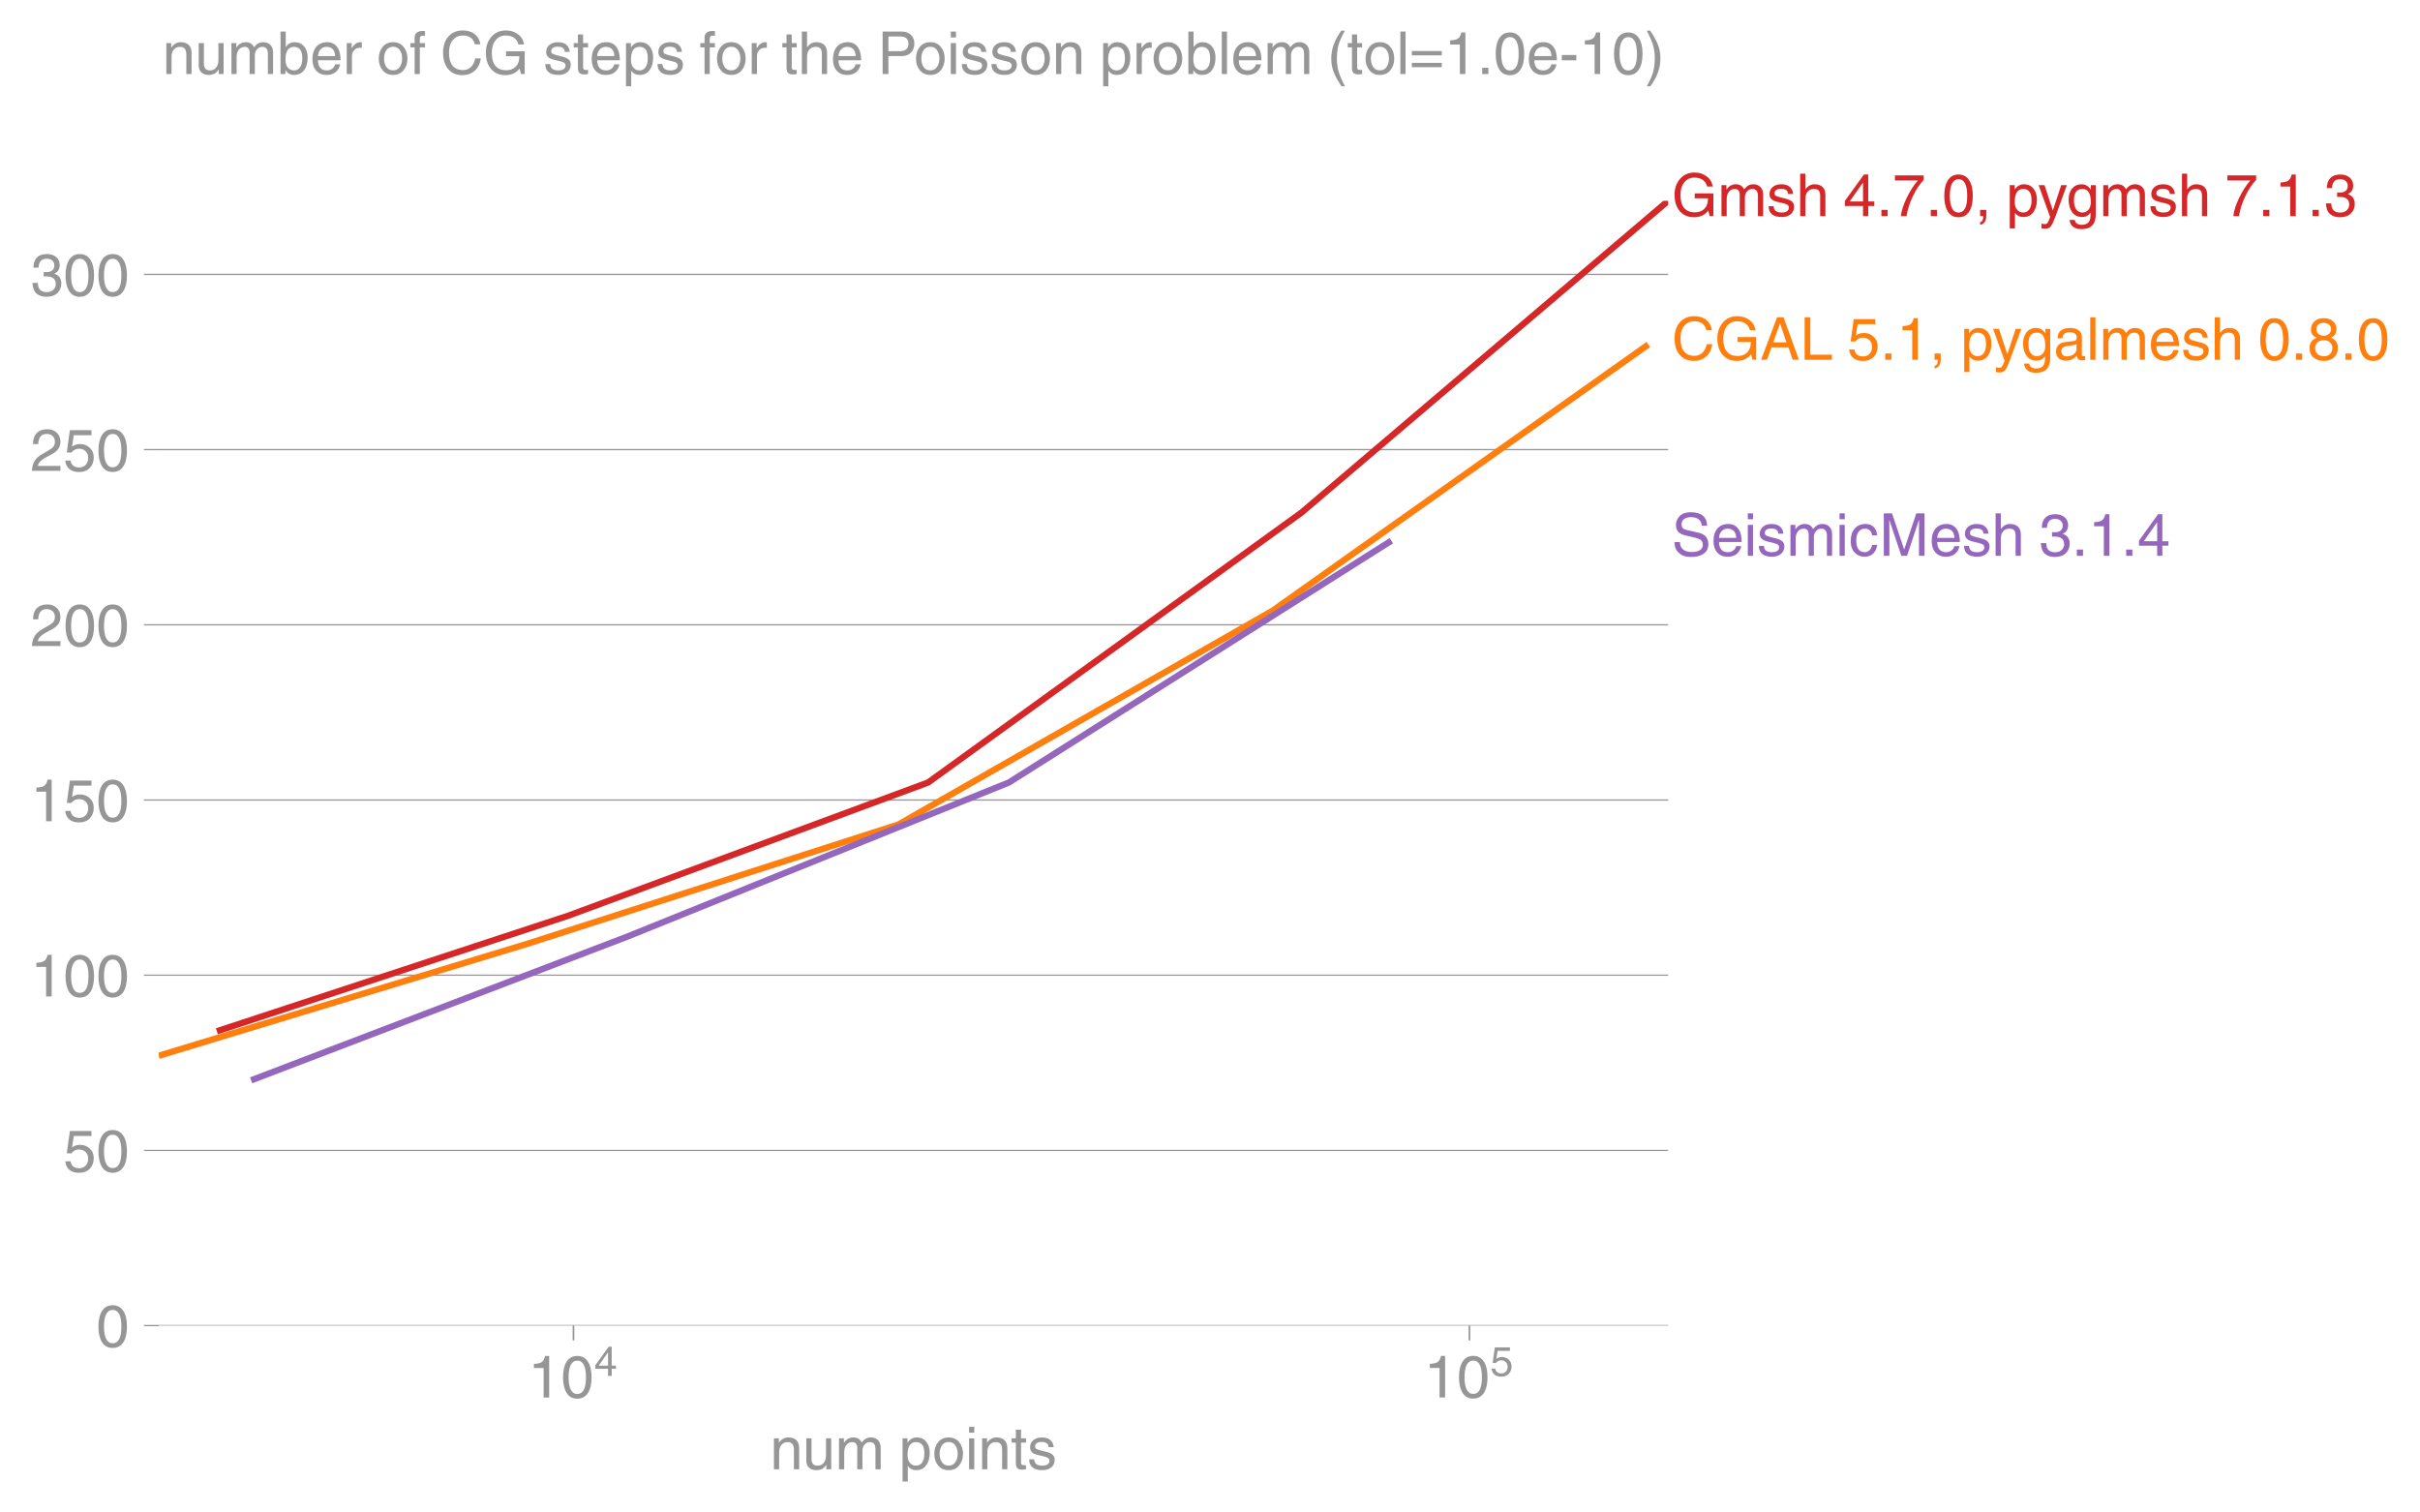
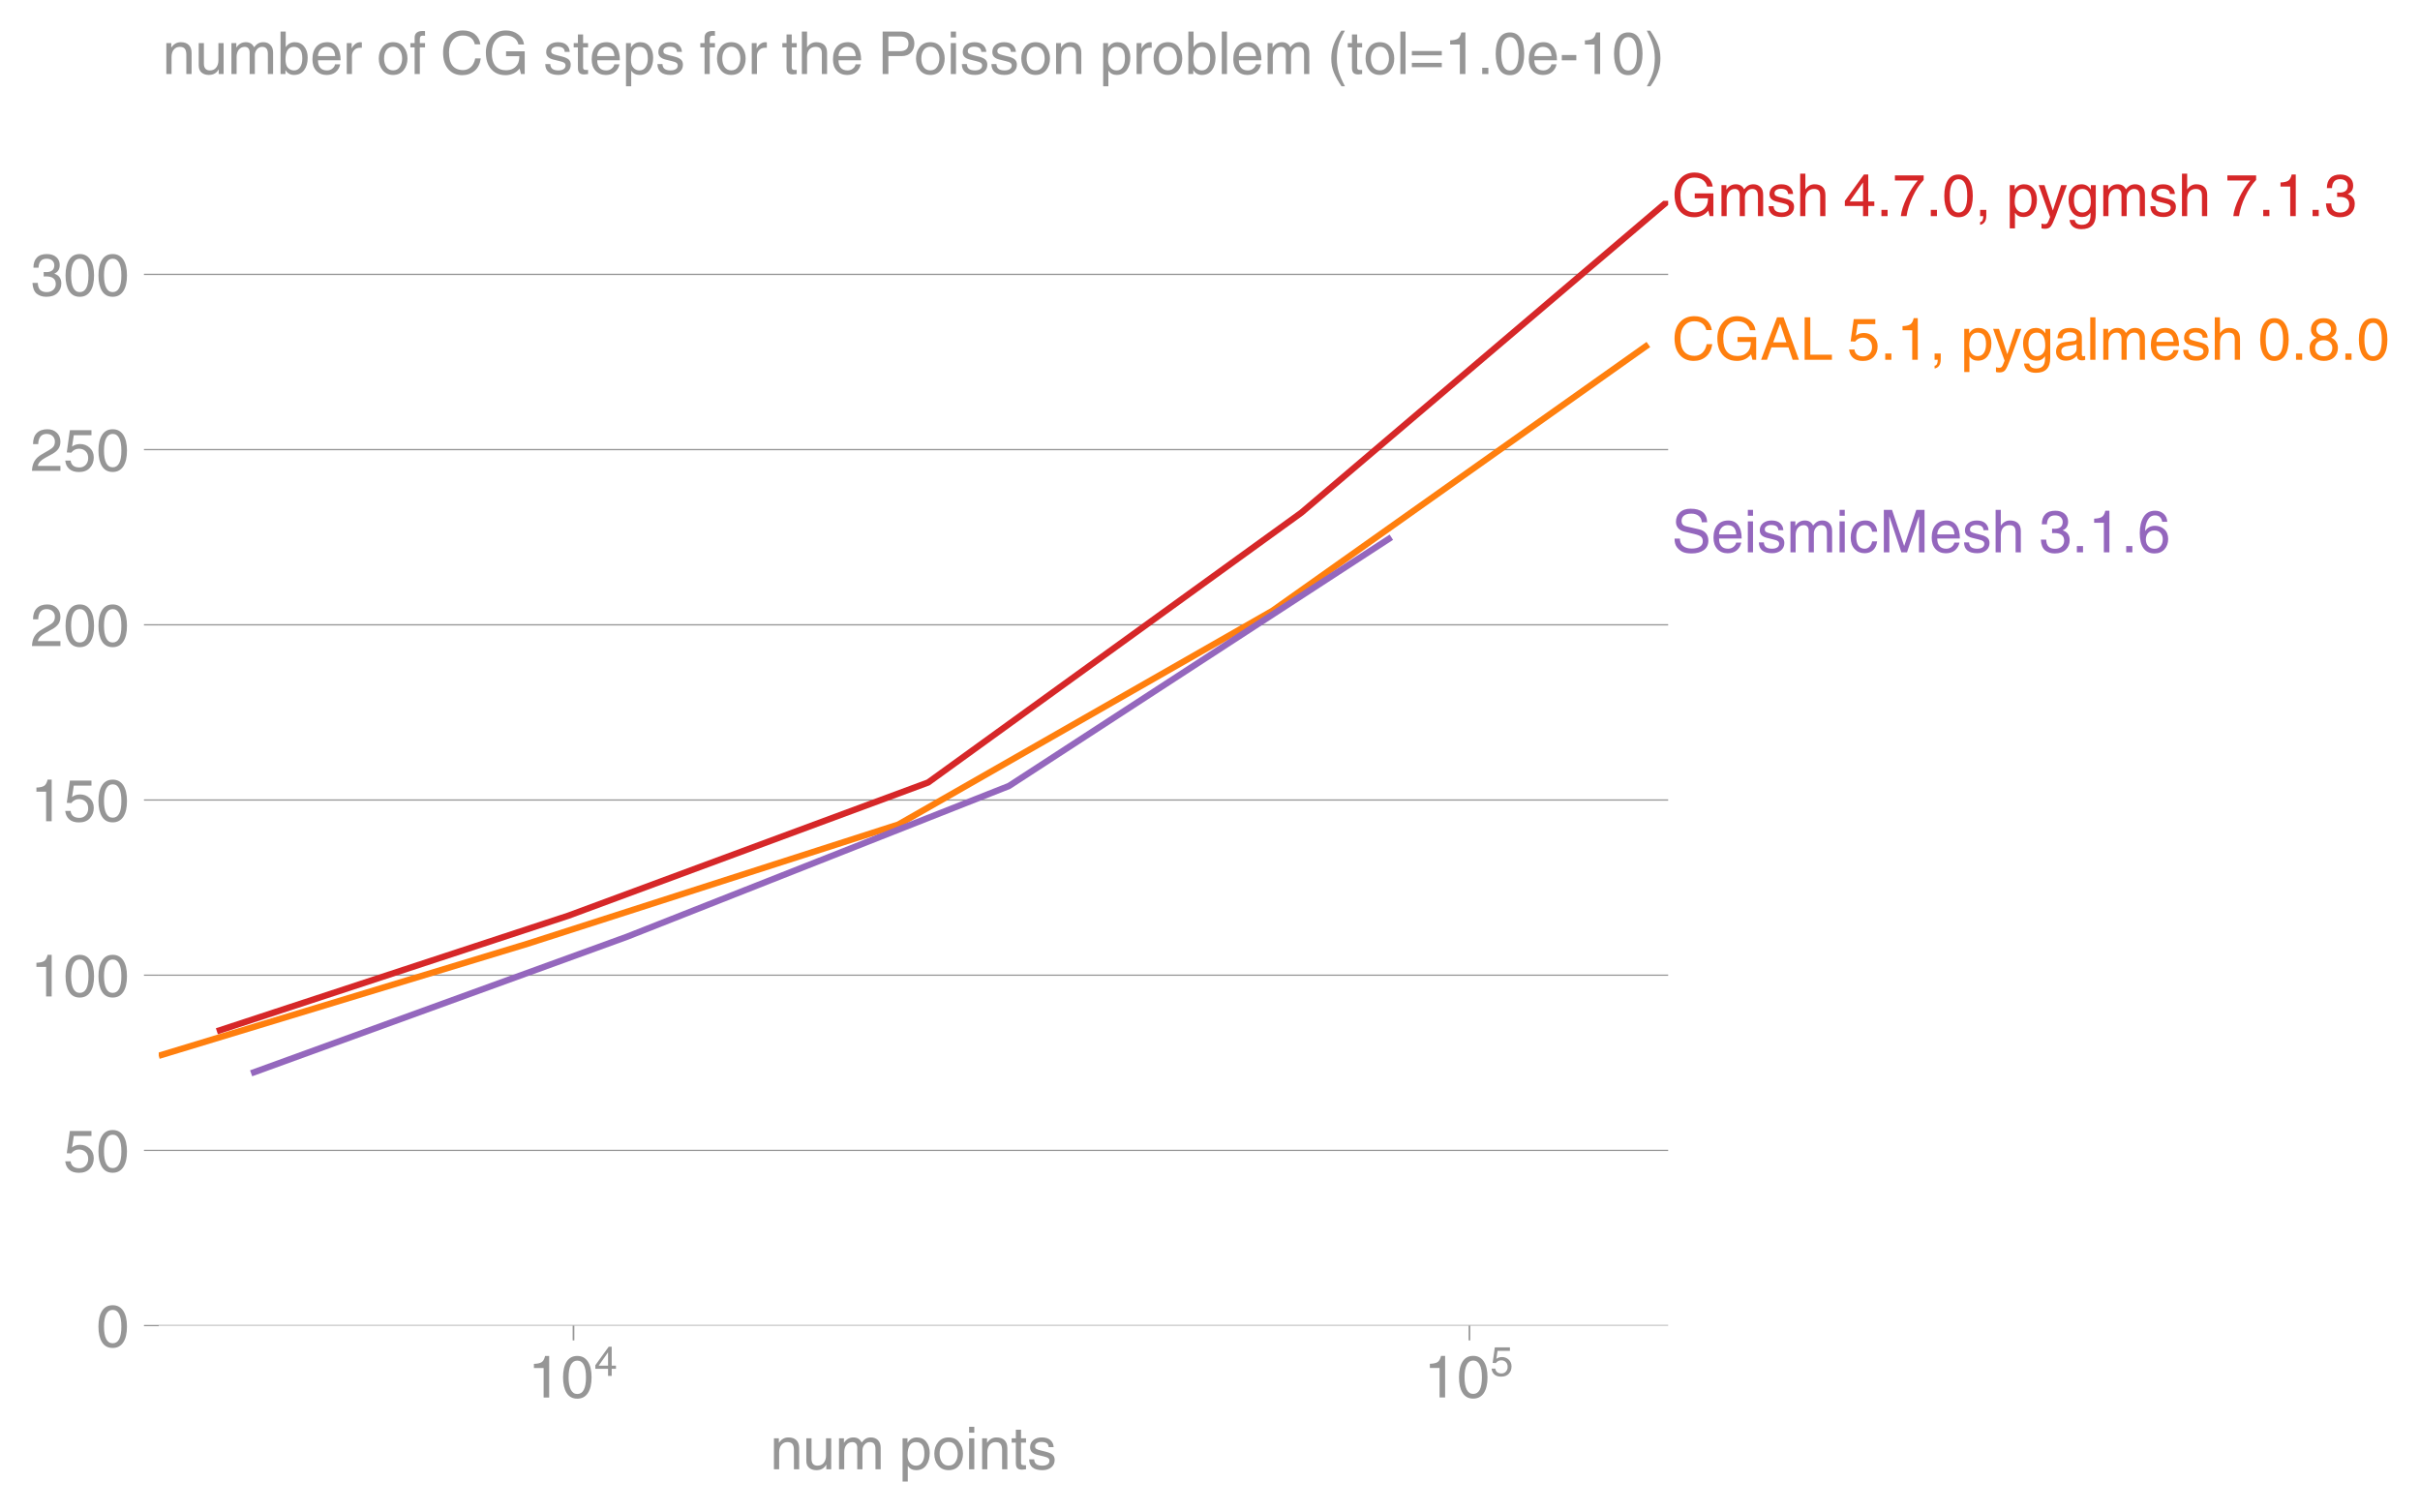
<svg xmlns="http://www.w3.org/2000/svg" xmlns:xlink="http://www.w3.org/1999/xlink" height="476.965" viewBox="0 0 572.556 357.724" width="763.408">
  <defs>
    <style>*{stroke-linecap:butt;stroke-linejoin:round}</style>
  </defs>
  <g id="figure_1">
    <path d="M0 357.724h572.556V0H0z" fill="none" id="patch_1" />
    <g id="axes_1">
      <path d="M37.556 313.628h357.12V47.516H37.556z" fill="none" id="patch_2" />
      <g id="matplotlib.axis_1">
        <g id="xtick_1">
          <g id="line2d_1">
            <defs>
-               <path d="M0 0v3.5" id="me8daf92bee" stroke="#969696" stroke-width=".4" />
-             </defs>
-             <use x="135.686" xlink:href="#me8daf92bee" y="313.628" fill="#969696" stroke="#969696" stroke-width=".4" />
+               <path d="M0 0v3.5" id="m42fb6fdee8" stroke="#969696" stroke-width=".4" />
+             </defs>
+             <use x="135.686" xlink:href="#m42fb6fdee8" y="313.628" fill="#969696" stroke="#969696" stroke-width=".4" />
          </g>
          <g transform="matrix(.14 0 0 -.14 124.906 330.678)" fill="#969696" id="text_1">
            <defs>
              <path d="M35.89 0h-9.374v49.906H10.109v6.985q8.594.28 12.782 2.75Q27.094 62.109 29 70.313h6.89z" id="HelveticaWorld-Regular-49" />
              <path d="M42.484 34.188q0 14.109-3.734 21.156-3.734 7.062-10.969 7.062-7.078 0-10.89-7.062-3.797-7.047-3.797-21.157 0-13.671 3.75-20.937Q20.609 6 27.78 6q7.235 0 10.969 7 3.734 7.016 3.734 21.188zm9.422 0q0-17.297-6.25-26.704-6.25-9.39-17.875-9.39-12.062 0-18.062 9.734-6 9.75-6 26.36 0 17.03 6.14 26.578 6.157 9.547 17.922 9.547 11.625 0 17.875-9.5t6.25-26.626z" id="HelveticaWorld-Regular-48" />
              <path d="M10.594 24.703h22.61v31.89h-.188zM42 17.093V0h-8.797v17.094H2.484v8.593L34.72 70.314H42v-45.61h10.297v-7.61z" id="HelveticaWorld-Regular-52" />
            </defs>
            <use transform="translate(0 .173)" xlink:href="#HelveticaWorld-Regular-49" />
            <use transform="translate(55.615 .173)" xlink:href="#HelveticaWorld-Regular-48" />
            <use transform="matrix(.7 0 0 .7 112.146 36.781)" xlink:href="#HelveticaWorld-Regular-52" />
          </g>
        </g>
        <g id="xtick_2">
-           <use x="347.66" xlink:href="#me8daf92bee" y="313.628" fill="#969696" stroke="#969696" stroke-width=".4" id="line2d_2" />
+           <use x="347.66" xlink:href="#m42fb6fdee8" y="313.628" fill="#969696" stroke="#969696" stroke-width=".4" id="line2d_2" />
          <g transform="matrix(.14 0 0 -.14 336.88 330.678)" fill="#969696" id="text_2">
            <defs>
              <path d="M14.703 40.922q5.813 4.39 13.625 4.39 9.469 0 16.281-6.296 6.813-6.297 6.813-16.22 0-10.78-6.578-17.796-6.563-7-18.422-7-10.313 0-16.266 5.047Q4.203 8.109 3.22 17.39h9.094q.671-5.672 4.437-8.672 3.766-3 10.453-3 6.485 0 10.64 4.484Q42 14.703 42 21.688q0 7.125-4.36 11.421-4.343 4.297-11.218 4.297-7.813 0-13.047-6.687l-7.563.39 5.266 37.594h36.438v-8.5H17.672z" id="HelveticaWorld-Regular-53" />
            </defs>
            <use transform="translate(0 .3)" xlink:href="#HelveticaWorld-Regular-49" />
            <use transform="translate(55.615 .3)" xlink:href="#HelveticaWorld-Regular-48" />
            <use transform="matrix(.7 0 0 .7 112.146 36.908)" xlink:href="#HelveticaWorld-Regular-53" />
          </g>
        </g>
        <g transform="matrix(.14 0 0 -.14 182.189 347.625)" fill="#969696" id="text_3">
          <defs>
            <path d="M49.219 0h-8.844v32.172q0 7.422-2.594 10.578-2.578 3.156-8.578 3.156-5.906 0-9.875-4.5-3.953-4.484-3.953-12.89V0H6.594v52.297h8.297v-7.375h.203q6.203 8.89 15.812 8.89 8.89 0 13.594-4.718 4.719-4.703 4.719-13.5z" id="HelveticaWorld-Regular-110" />
            <path d="M6.11 52.297h8.78V17.578q0-5.765 2.61-8.625Q20.125 6.11 25 6.11q6.781 0 10.594 4.797 3.812 4.813 3.812 12.578v28.813h8.782V0H39.89v7.625l-.188.188q-4.984-9.329-16.61-9.329-7.515 0-12.25 4.094Q6.11 6.688 6.11 14.703z" id="HelveticaWorld-Regular-117" />
            <path d="M6.594 52.297h8.297v-7.375h.203q5.906 8.89 15.812 8.89 9.813 0 13.922-8.5 3.75 4.594 7.266 6.547 3.515 1.953 8.703 1.953 6.781 0 11.484-4.453Q77 44.922 77 36.187V0h-8.781v33.797q0 6.094-2.297 9.094-2.297 3.015-7.422 3.015-5.172 0-8.75-4.203-3.563-4.203-3.563-9.812V0h-8.78v36.188q0 4.53-2.11 7.124-2.094 2.594-6.094 2.594-6.297 0-10.062-4.687-3.766-4.688-3.766-12.703V0H6.594z" id="HelveticaWorld-Regular-109" />
            <path d="M14.984 23.688q0-8.407 4.094-13 4.11-4.579 10.219-4.579 6.687 0 10.39 5.438 3.72 5.453 3.72 14.765 0 10.22-3.563 14.907-3.563 4.687-10.735 4.687-6.984 0-10.562-5.5-3.563-5.5-3.563-16.718zm-8.39 28.609h8.297v-7.375h.203q5.61 8.89 15.625 8.89 10.11 0 15.937-7.359 5.828-7.344 5.828-18.766 0-12.796-5.953-21Q40.578-1.515 29.5-1.515q-9.094 0-13.922 7.032h-.203v-26.22H6.594z" id="HelveticaWorld-Regular-112" />
            <path d="M12.703 26.219q0-8.735 3.953-14.375 3.953-5.64 11.219-5.64 7.531 0 11.438 5.905 3.906 5.907 3.906 14.11 0 8.297-3.907 14.078-3.906 5.797-11.437 5.797-6.969 0-11.078-5.453-4.094-5.438-4.094-14.422zm-8.984 0q0 11.672 6.484 19.625 6.5 7.968 17.672 7.968 11.438 0 17.875-8.062 6.453-8.047 6.453-19.531 0-11.516-6.406-19.625-6.39-8.11-17.922-8.11-11.078 0-17.625 7.86-6.531 7.86-6.531 19.875z" id="HelveticaWorld-Regular-111" />
            <path d="M6.594 61.813v9.968h8.781v-9.969zM15.375 0H6.594v52.297h8.781z" id="HelveticaWorld-Regular-105" />
            <path d="M17.188 45.016V10.984q0-2 1.093-3.046 1.11-1.047 3.938-1.047h3.375V0Q20.797-.688 19-.688q-5.516 0-8.063 2.641-2.53 2.64-2.53 8.547v34.516H1.311v7.28h7.094v14.595h8.781V52.297h8.407v-7.281z" id="HelveticaWorld-Regular-116" />
            <path d="M36.078 37.406q-.187 4.688-3.344 6.735-3.14 2.047-9.047 2.047-4.296 0-7.359-1.907-3.047-1.89-3.047-5.468 0-2.829 1.797-4.172 1.813-1.344 7.828-2.86l8.688-2.187q7.906-2 11.297-5.11 3.406-3.093 3.406-8.656 0-7.719-5.64-12.531-5.641-4.813-15.063-4.813-11 0-16.64 4.563-5.626 4.578-5.735 13.75h8.5q.203-5.422 3.594-8.063 3.39-2.625 10.171-2.625 5.516 0 8.766 2.188 3.25 2.203 3.25 6.11 0 2.78-2.11 4.437-2.093 1.672-8.296 3.078l-10.203 2.5q-6.203 1.562-9.157 4.656-2.953 3.094-2.953 8.031 0 7.72 5.516 12.203 5.531 4.5 14.406 4.5 9.485 0 14.531-4.624 5.047-4.61 5.344-11.782z" id="HelveticaWorld-Regular-115" />
          </defs>
          <use xlink:href="#HelveticaWorld-Regular-110" />
          <use x="55.176" xlink:href="#HelveticaWorld-Regular-117" />
          <use x="109.961" xlink:href="#HelveticaWorld-Regular-109" />
          <use x="192.969" xlink:href="#HelveticaWorld-Regular-32" />
          <use x="217.383" xlink:href="#HelveticaWorld-Regular-112" />
          <use x="273.877" xlink:href="#HelveticaWorld-Regular-111" />
          <use x="329.785" xlink:href="#HelveticaWorld-Regular-105" />
          <use x="351.807" xlink:href="#HelveticaWorld-Regular-110" />
          <use x="406.982" xlink:href="#HelveticaWorld-Regular-116" />
          <use x="434.668" xlink:href="#HelveticaWorld-Regular-115" />
        </g>
      </g>
      <g id="matplotlib.axis_2">
        <g id="ytick_1">
-           <path clip-path="url(#p385cfb8862)" d="M37.556 313.628h357.12" fill="none" stroke="#969696" stroke-linecap="square" stroke-width=".3" id="line2d_3" />
+           <path clip-path="url(#p63321990d6)" d="M37.556 313.628h357.12" fill="none" stroke="#969696" stroke-linecap="square" stroke-width=".3" id="line2d_3" />
          <g id="line2d_4">
            <defs>
-               <path d="M0 0h-3.5" id="m45d911ae80" stroke="#969696" stroke-width=".3" />
-             </defs>
-             <use x="37.556" xlink:href="#m45d911ae80" y="313.628" fill="#969696" stroke="#969696" stroke-width=".3" />
+               <path d="M0 0h-3.5" id="m01022a03b7" stroke="#969696" stroke-width=".3" />
+             </defs>
+             <use x="37.556" xlink:href="#m01022a03b7" y="313.628" fill="#969696" stroke="#969696" stroke-width=".3" />
          </g>
          <use xlink:href="#HelveticaWorld-Regular-48" transform="matrix(.14 0 0 -.14 22.77 318.653)" fill="#969696" id="text_4" />
        </g>
        <g id="ytick_2">
-           <path clip-path="url(#p385cfb8862)" d="M37.556 272.178h357.12" fill="none" stroke="#969696" stroke-linecap="square" stroke-width=".3" id="line2d_5" />
-           <use x="37.556" xlink:href="#m45d911ae80" y="272.178" fill="#969696" stroke="#969696" stroke-width=".3" id="line2d_6" />
+           <path clip-path="url(#p63321990d6)" d="M37.556 272.178h357.12" fill="none" stroke="#969696" stroke-linecap="square" stroke-width=".3" id="line2d_5" />
+           <use x="37.556" xlink:href="#m01022a03b7" y="272.178" fill="#969696" stroke="#969696" stroke-width=".3" id="line2d_6" />
          <g transform="matrix(.14 0 0 -.14 14.985 277.202)" fill="#969696" id="text_5">
            <use xlink:href="#HelveticaWorld-Regular-53" />
            <use x="55.615" xlink:href="#HelveticaWorld-Regular-48" />
          </g>
        </g>
        <g id="ytick_3">
-           <path clip-path="url(#p385cfb8862)" d="M37.556 230.727h357.12" fill="none" stroke="#969696" stroke-linecap="square" stroke-width=".3" id="line2d_7" />
-           <use x="37.556" xlink:href="#m45d911ae80" y="230.727" fill="#969696" stroke="#969696" stroke-width=".3" id="line2d_8" />
+           <path clip-path="url(#p63321990d6)" d="M37.556 230.727h357.12" fill="none" stroke="#969696" stroke-linecap="square" stroke-width=".3" id="line2d_7" />
+           <use x="37.556" xlink:href="#m01022a03b7" y="230.727" fill="#969696" stroke="#969696" stroke-width=".3" id="line2d_8" />
          <g transform="matrix(.14 0 0 -.14 7.2 235.752)" fill="#969696" id="text_6">
            <use xlink:href="#HelveticaWorld-Regular-49" />
            <use x="55.615" xlink:href="#HelveticaWorld-Regular-48" />
            <use x="111.23" xlink:href="#HelveticaWorld-Regular-48" />
          </g>
        </g>
        <g id="ytick_4">
-           <path clip-path="url(#p385cfb8862)" d="M37.556 189.277h357.12" fill="none" stroke="#969696" stroke-linecap="square" stroke-width=".3" id="line2d_9" />
-           <use x="37.556" xlink:href="#m45d911ae80" y="189.277" fill="#969696" stroke="#969696" stroke-width=".3" id="line2d_10" />
+           <path clip-path="url(#p63321990d6)" d="M37.556 189.277h357.12" fill="none" stroke="#969696" stroke-linecap="square" stroke-width=".3" id="line2d_9" />
+           <use x="37.556" xlink:href="#m01022a03b7" y="189.277" fill="#969696" stroke="#969696" stroke-width=".3" id="line2d_10" />
          <g transform="matrix(.14 0 0 -.14 7.2 194.302)" fill="#969696" id="text_7">
            <use xlink:href="#HelveticaWorld-Regular-49" />
            <use x="55.615" xlink:href="#HelveticaWorld-Regular-53" />
            <use x="111.23" xlink:href="#HelveticaWorld-Regular-48" />
          </g>
        </g>
        <g id="ytick_5">
-           <path clip-path="url(#p385cfb8862)" d="M37.556 147.826h357.12" fill="none" stroke="#969696" stroke-linecap="square" stroke-width=".3" id="line2d_11" />
-           <use x="37.556" xlink:href="#m45d911ae80" y="147.826" fill="#969696" stroke="#969696" stroke-width=".3" id="line2d_12" />
+           <path clip-path="url(#p63321990d6)" d="M37.556 147.826h357.12" fill="none" stroke="#969696" stroke-linecap="square" stroke-width=".3" id="line2d_11" />
+           <use x="37.556" xlink:href="#m01022a03b7" y="147.826" fill="#969696" stroke="#969696" stroke-width=".3" id="line2d_12" />
          <g transform="matrix(.14 0 0 -.14 7.2 152.851)" fill="#969696" id="text_8">
            <defs>
              <path d="M4.39 45.125q0 12.39 6.391 18.781 6.406 6.407 17.938 6.407 9.656 0 15.812-5.86 6.157-5.86 6.157-15.14 0-7.22-3.547-12.188-3.532-4.953-10.422-8.703l-12.11-6.64Q13.922 15.921 12.5 8.296h38.188V0H2.593q.39 9.906 4.297 16.5 3.906 6.594 12.203 11.375l12.593 7.328q5.032 2.89 7.329 5.984 2.297 3.094 2.297 8.516 0 5.375-3.766 9.031-3.75 3.672-10.156 3.672-7.078 0-10.594-4.672-3.516-4.656-3.61-12.609z" id="HelveticaWorld-Regular-50" />
            </defs>
            <use xlink:href="#HelveticaWorld-Regular-50" />
            <use x="55.615" xlink:href="#HelveticaWorld-Regular-48" />
            <use x="111.23" xlink:href="#HelveticaWorld-Regular-48" />
          </g>
        </g>
        <g id="ytick_6">
-           <path clip-path="url(#p385cfb8862)" d="M37.556 106.376h357.12" fill="none" stroke="#969696" stroke-linecap="square" stroke-width=".3" id="line2d_13" />
-           <use x="37.556" xlink:href="#m45d911ae80" y="106.376" fill="#969696" stroke="#969696" stroke-width=".3" id="line2d_14" />
+           <path clip-path="url(#p63321990d6)" d="M37.556 106.376h357.12" fill="none" stroke="#969696" stroke-linecap="square" stroke-width=".3" id="line2d_13" />
+           <use x="37.556" xlink:href="#m01022a03b7" y="106.376" fill="#969696" stroke="#969696" stroke-width=".3" id="line2d_14" />
          <g transform="matrix(.14 0 0 -.14 7.2 111.4)" fill="#969696" id="text_9">
            <use xlink:href="#HelveticaWorld-Regular-50" />
            <use x="55.615" xlink:href="#HelveticaWorld-Regular-53" />
            <use x="111.23" xlink:href="#HelveticaWorld-Regular-48" />
          </g>
        </g>
        <g id="ytick_7">
-           <path clip-path="url(#p385cfb8862)" d="M37.556 64.925h357.12" fill="none" stroke="#969696" stroke-linecap="square" stroke-width=".3" id="line2d_15" />
-           <use x="37.556" xlink:href="#m45d911ae80" y="64.925" fill="#969696" stroke="#969696" stroke-width=".3" id="line2d_16" />
+           <path clip-path="url(#p63321990d6)" d="M37.556 64.925h357.12" fill="none" stroke="#969696" stroke-linecap="square" stroke-width=".3" id="line2d_15" />
+           <use x="37.556" xlink:href="#m01022a03b7" y="64.925" fill="#969696" stroke="#969696" stroke-width=".3" id="line2d_16" />
          <g transform="matrix(.14 0 0 -.14 7.2 69.95)" fill="#969696" id="text_10">
            <defs>
              <path d="M22.406 39.984q2.203-.187 4.594-.187 6.203 0 9.781 2.86 3.594 2.859 3.594 8.656 0 4.687-3.344 7.89-3.343 3.203-9.64 3.203-6.985 0-10.235-4.11-3.234-4.093-3.437-10.983h-8.64q0 10.984 5.765 16.984 5.765 6.016 16.937 6.016 9.922 0 15.828-5.11 5.907-5.094 5.907-13.39 0-10.704-9.032-14.5v-.204q11.72-4 11.72-16.406 0-9.906-6.595-16.265-6.593-6.344-18.703-6.344-9.906 0-16.312 5.203Q4.204 8.5 3.422 21.484H12.5q.203-8.109 4-11.797Q20.313 6 27.484 6q6.938 0 11.141 3.86 4.203 3.859 4.203 9.718 0 6.406-4.016 9.672-4 3.266-12.39 3.266-2 0-4.016-.094z" id="HelveticaWorld-Regular-51" />
            </defs>
            <use xlink:href="#HelveticaWorld-Regular-51" />
            <use x="55.615" xlink:href="#HelveticaWorld-Regular-48" />
            <use x="111.23" xlink:href="#HelveticaWorld-Regular-48" />
          </g>
        </g>
      </g>
-       <path clip-path="url(#p385cfb8862)" d="M37.556 249.795l87.32-26.529 87.679-28.186 88.498-50.57 88.94-63.004" fill="none" stroke="#ff7f0e" stroke-linecap="square" stroke-width="1.5" id="line2d_17" />
-       <path clip-path="url(#p385cfb8862)" d="M51.31 243.991l83.2-27.357 85.086-31.502 88.303-63.834 86.777-73.782" fill="none" stroke="#d62728" stroke-linecap="square" stroke-width="1.5" id="line2d_18" />
-       <path clip-path="url(#p385cfb8862)" d="M59.415 255.598l88.985-33.99 90.31-36.476 90.474-57.202" fill="none" stroke="#9467bd" stroke-linecap="square" stroke-width="1.5" id="line2d_19" />
+       <path clip-path="url(#p63321990d6)" d="M37.556 249.795l87.32-26.529 87.679-28.186 88.498-50.57 88.94-63.004" fill="none" stroke="#ff7f0e" stroke-linecap="square" stroke-width="1.5" id="line2d_17" />
+       <path clip-path="url(#p63321990d6)" d="M51.31 243.991l83.2-27.357 85.086-31.502 88.303-63.834 86.777-73.782" fill="none" stroke="#d62728" stroke-linecap="square" stroke-width="1.5" id="line2d_18" />
+       <path clip-path="url(#p63321990d6)" d="M59.415 253.94l88.985-32.332 90.31-35.647 90.474-58.86" fill="none" stroke="#9467bd" stroke-linecap="square" stroke-width="1.5" id="line2d_19" />
      <g transform="matrix(.14 0 0 -.14 395.573 85.123)" fill="#ff7f0e" id="text_11">
        <defs>
          <path d="M58.016 50.203q-1.625 7.313-6.782 11.094-5.14 3.797-13.343 3.797-10.594 0-17.047-7.703-6.438-7.688-6.438-20.766 0-15.14 6.094-22.547 6.11-7.39 17.688-7.39 7.609 0 13.093 5.046 5.5 5.063 7.407 14.688h9.421Q66.22 12.594 57.625 5.344t-20.906-7.25q-14.703 0-23.516 10.11Q4.391 18.311 4.391 36.28q0 17.328 9.203 27.36 9.203 10.047 24.297 10.047 12.5 0 20.265-6.454 7.766-6.437 9.235-17.03z" id="HelveticaWorld-Regular-67" />
          <path d="M38.484 38.375h31.532V0h-6.297l-2.344 9.281Q56.781 3.421 50.578.75q-6.187-2.656-12.875-2.656-10.797 0-18.047 4.703-7.25 4.719-11.265 13.015-4 8.313-4 20.72 0 15.468 9.203 26.312 9.203 10.843 24.781 10.843 11.625 0 20.313-6.5Q67.39 60.688 68.796 50h-9.375q-1.703 7.078-7.219 11.078-5.516 4.016-14.312 4.016-10.594 0-17.047-7.985-6.438-7.984-6.438-21.125 0-15.28 6.39-22.437Q27.204 6.39 38.282 6.39q7.235 0 12.235 2.859 5 2.86 7.687 7.766 2.688 4.906 2.688 13.062H38.484z" id="HelveticaWorld-Regular-71" />
          <path d="M44 29.5L33.406 61.078h-.203L21.687 29.5zm-25.297-8.594L11.188 0h-9.97l27 71.781h10.985L65.187 0H54.594l-7.078 20.906z" id="HelveticaWorld-Regular-65" />
          <path d="M17.672 8.594h36.531V0H8.11v71.781h9.563z" id="HelveticaWorld-Regular-76" />
          <path d="M19.094 0H8.687v10.594h10.407z" id="HelveticaWorld-Regular-46" />
          <path d="M8.688 10.594h10.406V.78q0-7.422-3.078-11.172-3.078-3.765-7.328-4.312v4.594Q14.015-9.422 14.015 0H8.687z" id="HelveticaWorld-Regular-44" />
          <path d="M39.016 52.297h9.562L29.891.984q-.5-1.375-.985-2.593-4.25-11.329-7.328-15.547-3.078-4.235-9.953-4.235-3.61 0-5.906.782v8.015q2.484-.89 5.468-.89 3.22 0 4.704 2.03 1.5 2.032 4.421 9.938L.875 52.297h9.922L24.812 9.719H25z" id="HelveticaWorld-Regular-121" />
          <path d="M12.984 26.313q0-9.61 3.813-14.907Q20.609 6.11 27.094 6.11q6.312 0 10.312 4.579 4 4.593 4 13 0 11.03-3.5 16.625-3.484 5.593-10.61 5.593-7.171 0-10.75-4.765-3.562-4.766-3.562-14.828zM49.812 2.983q0-12.609-6.062-18.797-6.047-6.203-18.266-6.203-8.78 0-13.984 4.047Q6.297-13.922 5.516-6.39h8.796q.672-3.812 3.532-6.062 2.86-2.25 8.281-2.25 7.375 0 11.125 3.969 3.766 3.953 3.766 12.828v3.719h-.188q-4.937-7.329-13.922-7.329-11.187 0-17.093 8.25-5.907 8.25-5.907 20.953 0 11.625 5.953 18.875 5.97 7.25 15.829 7.25 9.906 0 15.625-8.89h.187v7.375h8.313z" id="HelveticaWorld-Regular-103" />
          <path d="M38.375 26.703q-.969-1.015-3.828-1.656-2.86-.625-10.672-1.656-5.766-.688-8.469-2.844-2.703-2.14-2.703-5.656 0-4.297 2.281-6.688 2.297-2.39 7.329-2.39 6.296 0 11.171 3.578 4.891 3.593 4.891 8.718zM6.203 36.375q.297 8.844 5.734 13.14 5.454 4.297 15.844 4.297 8.297 0 13.907-3.765 5.624-3.75 5.624-10.844V9.078Q47.313 6 50.094 6q1.125 0 2.89.39V0Q50.594-.984 48-.984q-4.5 0-6.703 1.921-2.188 1.938-2.281 6.047-7.516-8.5-18.891-8.5-7.422 0-11.922 4.204Q3.72 6.89 3.72 13.624q0 6.89 3.906 11.125Q11.531 29 19 29.89l15.516 1.891q4.203.64 4.203 6.203 0 4.11-3.047 6.297-3.047 2.203-9.25 2.203-5.516 0-8.485-2.437-2.953-2.438-3.53-7.672z" id="HelveticaWorld-Regular-97" />
          <path d="M15.375 0H6.594v71.781h8.781z" id="HelveticaWorld-Regular-108" />
          <path d="M42.484 30.328q-.687 8.485-4.5 12.031-3.797 3.547-10.109 3.547-6.39 0-10.328-4.5-3.922-4.484-4.172-11.078zm8.391-13.922q-1.453-8.11-7.953-13.422-5.719-4.5-15.047-4.593-10.984.093-17.438 7.203Q4 12.704 4 24.704q0 13.78 6.64 21.437 6.641 7.672 18.47 7.672 10.593 0 16.546-7.922 5.953-7.907 5.953-22.594H13.375q0-8.203 3.813-12.703Q21 6.109 28.608 6.109q5.375 0 9.235 3.235 3.86 3.25 4.25 7.062z" id="HelveticaWorld-Regular-101" />
          <path d="M49.219 0h-8.844v34.188q0 6.296-2.438 9-2.437 2.718-7.953 2.718-6.797 0-10.703-4.406-3.906-4.39-3.906-12.984V0H6.594v71.781h8.781V45.312h.203q6 8.5 15.328 8.5 8.594 0 13.453-4.5 4.86-4.484 4.86-13.718z" id="HelveticaWorld-Regular-104" />
          <path d="M27.594 40.578q5.422 0 8.953 3.094 3.547 3.11 3.547 8.234 0 4.594-3.407 7.547-3.39 2.953-9.687 2.953-5.61 0-8.672-3.11-3.047-3.093-3.047-7.874 0-5.125 3.813-7.984 3.812-2.86 8.5-2.86zm.093-7.562q-6.78 0-10.64-3.766-3.86-3.766-3.86-9.234 0-6.297 3.907-10.157Q21 6 28.219 6q6.406 0 10.234 3.86 3.828 3.859 3.828 10.265 0 5.469-3.828 9.172-3.828 3.719-10.766 3.719zM49.22 52.203q0-10.594-9.032-14.797 6.204-2.781 8.86-7.36 2.656-4.562 2.656-9.733 0-10.016-6.453-16.125-6.438-6.094-17.375-6.094-9.563 0-16.813 5.25-7.25 5.25-7.25 17.062 0 11.922 11.907 16.907-9.516 3.796-9.516 13.671 0 8.297 5.64 13.813 5.641 5.516 15.641 5.516 10.016 0 15.875-5.204 5.86-5.203 5.86-12.906z" id="HelveticaWorld-Regular-56" />
        </defs>
        <use xlink:href="#HelveticaWorld-Regular-67" />
        <use x="72.314" xlink:href="#HelveticaWorld-Regular-71" />
        <use x="149.414" xlink:href="#HelveticaWorld-Regular-65" />
        <use x="216.113" xlink:href="#HelveticaWorld-Regular-76" />
        <use x="271.729" xlink:href="#HelveticaWorld-Regular-32" />
        <use x="296.143" xlink:href="#HelveticaWorld-Regular-53" />
        <use x="351.758" xlink:href="#HelveticaWorld-Regular-46" />
        <use x="379.541" xlink:href="#HelveticaWorld-Regular-49" />
        <use x="435.156" xlink:href="#HelveticaWorld-Regular-44" />
        <use x="462.939" xlink:href="#HelveticaWorld-Regular-32" />
        <use x="487.354" xlink:href="#HelveticaWorld-Regular-112" />
        <use x="541.848" xlink:href="#HelveticaWorld-Regular-121" />
        <use x="589.457" xlink:href="#HelveticaWorld-Regular-103" />
        <use x="645.365" xlink:href="#HelveticaWorld-Regular-97" />
        <use x="700.297" xlink:href="#HelveticaWorld-Regular-108" />
        <use x="722.318" xlink:href="#HelveticaWorld-Regular-109" />
        <use x="805.326" xlink:href="#HelveticaWorld-Regular-101" />
        <use x="860.746" xlink:href="#HelveticaWorld-Regular-115" />
        <use x="910.746" xlink:href="#HelveticaWorld-Regular-104" />
        <use x="965.922" xlink:href="#HelveticaWorld-Regular-32" />
        <use x="990.336" xlink:href="#HelveticaWorld-Regular-48" />
        <use x="1045.951" xlink:href="#HelveticaWorld-Regular-46" />
        <use x="1073.734" xlink:href="#HelveticaWorld-Regular-56" />
        <use x="1129.35" xlink:href="#HelveticaWorld-Regular-46" />
        <use x="1157.133" xlink:href="#HelveticaWorld-Regular-48" />
      </g>
      <g transform="matrix(.14 0 0 -.14 395.573 51.133)" fill="#d62728" id="text_12">
        <defs>
          <path d="M3.719 68.797h48.578v-7.719Q42.28 50.875 33.984 33.484 25.687 16.11 23.391 0h-9.672q1.469 13.281 9.719 30.531 8.25 17.266 18.953 29.672H3.719z" id="HelveticaWorld-Regular-55" />
        </defs>
        <use xlink:href="#HelveticaWorld-Regular-71" />
        <use x="77.1" xlink:href="#HelveticaWorld-Regular-109" />
        <use x="160.107" xlink:href="#HelveticaWorld-Regular-115" />
        <use x="210.107" xlink:href="#HelveticaWorld-Regular-104" />
        <use x="265.283" xlink:href="#HelveticaWorld-Regular-32" />
        <use x="289.697" xlink:href="#HelveticaWorld-Regular-52" />
        <use x="345.313" xlink:href="#HelveticaWorld-Regular-46" />
        <use x="373.096" xlink:href="#HelveticaWorld-Regular-55" />
        <use x="428.711" xlink:href="#HelveticaWorld-Regular-46" />
        <use x="456.494" xlink:href="#HelveticaWorld-Regular-48" />
        <use x="512.109" xlink:href="#HelveticaWorld-Regular-44" />
        <use x="539.893" xlink:href="#HelveticaWorld-Regular-32" />
        <use x="564.307" xlink:href="#HelveticaWorld-Regular-112" />
        <use x="618.801" xlink:href="#HelveticaWorld-Regular-121" />
        <use x="666.41" xlink:href="#HelveticaWorld-Regular-103" />
        <use x="722.318" xlink:href="#HelveticaWorld-Regular-109" />
        <use x="805.326" xlink:href="#HelveticaWorld-Regular-115" />
        <use x="855.326" xlink:href="#HelveticaWorld-Regular-104" />
        <use x="910.502" xlink:href="#HelveticaWorld-Regular-32" />
        <use x="934.916" xlink:href="#HelveticaWorld-Regular-55" />
        <use x="990.531" xlink:href="#HelveticaWorld-Regular-46" />
        <use x="1018.314" xlink:href="#HelveticaWorld-Regular-49" />
        <use x="1073.93" xlink:href="#HelveticaWorld-Regular-46" />
        <use x="1101.713" xlink:href="#HelveticaWorld-Regular-51" />
      </g>
-       <g transform="matrix(.14 0 0 -.14 395.573 131.506)" fill="#9467bd" id="text_13">
+       <g transform="matrix(.14 0 0 -.14 395.573 130.677)" fill="#9467bd" id="text_13">
        <defs>
          <path d="M50.39 50.781q-.296 6.844-5.109 10.719-4.797 3.875-12.656 3.875-7.922 0-12.172-3.25-4.234-3.234-4.234-9.344 0-3.265 1.843-5.61 1.86-2.343 6.641-3.468l20.516-4.687q8.297-1.813 12.297-6.875 4.015-5.047 4.015-12.313 0-10.64-7.812-16.187-7.813-5.547-20.313-5.547-9.531 0-15.031 2.437-5.484 2.453-9.734 7.766-4.25 5.328-4.25 14.89h9.093q0-8 5.313-12.406 5.328-4.39 14.5-4.39 8.89 0 13.844 3.156 4.953 3.156 4.953 8.953 0 5.281-2.953 7.89Q46.188 29 37.594 31l-15.469 3.625q-7.719 1.75-11.531 6.125Q6.78 45.125 6.78 51.516q0 9.672 6.516 15.922 6.531 6.25 18.203 6.25 13.172 0 20.328-5.5 7.156-5.485 7.688-17.407z" id="HelveticaWorld-Regular-83" />
          <path d="M39.594 34.719q-1.89 11.187-12.39 11.187-6.5 0-10.454-5.203-3.953-5.203-3.953-14.484 0-10.11 3.656-15.11 3.672-5 10.64-5 4.688 0 8.11 3.438 3.422 3.437 4.39 8.953h8.5q-1.312-9.703-6.859-14.86-5.547-5.156-14.328-5.156-10.297 0-16.89 7.047-6.594 7.063-6.594 19.172 0 13.281 6.594 21.188 6.593 7.922 18.5 7.922 8.687 0 13.843-5.204 5.157-5.203 5.735-13.89z" id="HelveticaWorld-Regular-99" />
          <path d="M67.484 0v42.39q0 .829.094 8.126t.094 9.78h-.281L47.312 0h-9.609L17.578 60.203h-.297q0-3.61.094-10.297.11-6.687.11-7.515V0H8.108v71.781h13.86L42.39 11.078h.28l20.313 60.703h13.922V0z" id="HelveticaWorld-Regular-77" />
+           <path d="M14.11 21.578q0-6.875 4.093-11.234Q22.313 6 28.906 6q6.297 0 10.032 4.438 3.734 4.453 3.734 11.687 0 6.297-3.688 10.547-3.687 4.25-10.468 4.25-6.594 0-10.5-4.156-3.907-4.157-3.907-11.188zM41.702 51.61q-.984 5.375-3.984 8.078-3 2.72-8.125 2.72-8.11 0-12.36-7.923-4.25-7.906-4.343-18.109l.203-.188q5.61 8.641 16.687 8.641 8.844 0 15.438-5.86 6.593-5.859 6.593-16.452 0-10.5-6.25-17.47-6.25-6.952-16.843-6.952-12.219 0-18.563 8.687-6.344 8.703-6.344 25.938 0 16.593 6.485 27.093 6.5 10.5 19.484 10.5 8.407 0 14.219-5.015 5.813-5 6.297-13.688z" id="HelveticaWorld-Regular-54" />
        </defs>
        <use xlink:href="#HelveticaWorld-Regular-83" />
        <use x="66.211" xlink:href="#HelveticaWorld-Regular-101" />
        <use x="121.631" xlink:href="#HelveticaWorld-Regular-105" />
        <use x="143.652" xlink:href="#HelveticaWorld-Regular-115" />
        <use x="193.652" xlink:href="#HelveticaWorld-Regular-109" />
        <use x="276.66" xlink:href="#HelveticaWorld-Regular-105" />
        <use x="298.682" xlink:href="#HelveticaWorld-Regular-99" />
        <use x="349.951" xlink:href="#HelveticaWorld-Regular-77" />
        <use x="434.961" xlink:href="#HelveticaWorld-Regular-101" />
        <use x="490.381" xlink:href="#HelveticaWorld-Regular-115" />
        <use x="540.381" xlink:href="#HelveticaWorld-Regular-104" />
        <use x="595.557" xlink:href="#HelveticaWorld-Regular-32" />
        <use x="619.971" xlink:href="#HelveticaWorld-Regular-51" />
        <use x="675.586" xlink:href="#HelveticaWorld-Regular-46" />
        <use x="703.369" xlink:href="#HelveticaWorld-Regular-49" />
        <use x="758.984" xlink:href="#HelveticaWorld-Regular-46" />
-         <use x="786.768" xlink:href="#HelveticaWorld-Regular-52" />
+         <use x="786.768" xlink:href="#HelveticaWorld-Regular-54" />
      </g>
      <g transform="matrix(.14 0 0 -.14 38.434 17.516)" fill="#969696" id="text_14">
        <defs>
          <path d="M43.406 26.313q0 10.5-3.718 15.046-3.704 4.547-10.579 4.547-6.984-.11-10.562-5.453Q14.984 35.11 14.984 25q0-10.297 4.297-14.594Q23.578 6.11 29.297 6.11q6.5 0 10.297 5.344 3.812 5.344 3.812 14.86zM6.594 0v71.781h8.781V45.703h.203q5.61 8.11 15.14 8.11 9.766 0 15.766-7.25t6-18.876q0-13.093-6.062-21.156Q40.375-1.516 29.5-1.516q-9.578 0-14.406 8.016h-.203V0z" id="HelveticaWorld-Regular-98" />
          <path d="M15.375 0H6.594v52.297h8.297v-8.688h.203q5.703 10.203 14.687 10.203 1.422 0 2.297-.296V44.39h-3.266q-5.906 0-9.671-4.016-3.766-4-3.766-9.953z" id="HelveticaWorld-Regular-114" />
          <path d="M17.188 45.016V0H8.405v45.016H1.22v7.28h7.187v8.985q0 5.907 3.578 8.703 3.594 2.813 10.032 2.813 2.203 0 3.968-.188v-7.906q-1.562.188-3.578.188-2.922 0-4.078-1.438-1.14-1.437-1.14-4.656v-6.5h8.796v-7.281z" id="HelveticaWorld-Regular-102" />
          <path d="M17.828 38.625H37.11q7.282 0 10.938 3.188 3.656 3.203 3.656 9.703 0 5.812-3.516 8.89-3.515 3.078-10.687 3.078H17.828zm0-38.625H8.11v71.781h32.266q9.625 0 15.484-5.594 5.86-5.593 5.86-14.578 0-9.328-5.672-15.312-5.656-5.969-15.672-5.969H17.828z" id="HelveticaWorld-Regular-80" />
          <path d="M29.781 73.297q-8.875-15.875-11.218-25.844-2.344-9.953-2.344-21.969 0-11.859 3.187-22.125Q22.61-6.89 29.891-20.703h-5.86Q15.72-8.593 11.25 2.187 6.781 12.985 6.781 26.125q0 12.36 4.047 23.563 4.063 11.203 12.86 23.609z" id="HelveticaWorld-Regular-40" />
          <path d="M54.594 31.578H4v7.328h50.594zm0-20H4v7.328h50.594z" id="HelveticaWorld-Regular-61" />
          <path d="M28.906 23.188H4.391v8.984h24.515z" id="HelveticaWorld-Regular-45" />
          <path d="M3.516-20.703q8.796 15.922 11.14 25.86Q17 15.093 17 27.093q0 11.922-3.156 22.172T3.422 73.296h5.765q8.391-12.109 12.86-22.905 4.469-10.797 4.469-23.875 0-12.407-4.063-23.61-4.047-11.203-12.828-23.61z" id="HelveticaWorld-Regular-41" />
        </defs>
        <use xlink:href="#HelveticaWorld-Regular-110" />
        <use x="55.176" xlink:href="#HelveticaWorld-Regular-117" />
        <use x="109.961" xlink:href="#HelveticaWorld-Regular-109" />
        <use x="192.969" xlink:href="#HelveticaWorld-Regular-98" />
        <use x="249.463" xlink:href="#HelveticaWorld-Regular-101" />
        <use x="304.883" xlink:href="#HelveticaWorld-Regular-114" />
        <use x="337.451" xlink:href="#HelveticaWorld-Regular-32" />
        <use x="361.865" xlink:href="#HelveticaWorld-Regular-111" />
        <use x="417.773" xlink:href="#HelveticaWorld-Regular-102" />
        <use x="445.459" xlink:href="#HelveticaWorld-Regular-32" />
        <use x="469.873" xlink:href="#HelveticaWorld-Regular-67" />
        <use x="542.188" xlink:href="#HelveticaWorld-Regular-71" />
        <use x="619.287" xlink:href="#HelveticaWorld-Regular-32" />
        <use x="643.701" xlink:href="#HelveticaWorld-Regular-115" />
        <use x="693.701" xlink:href="#HelveticaWorld-Regular-116" />
        <use x="721.387" xlink:href="#HelveticaWorld-Regular-101" />
        <use x="776.807" xlink:href="#HelveticaWorld-Regular-112" />
        <use x="833.301" xlink:href="#HelveticaWorld-Regular-115" />
        <use x="883.301" xlink:href="#HelveticaWorld-Regular-32" />
        <use x="907.715" xlink:href="#HelveticaWorld-Regular-102" />
        <use x="933.4" xlink:href="#HelveticaWorld-Regular-111" />
        <use x="989.309" xlink:href="#HelveticaWorld-Regular-114" />
        <use x="1021.877" xlink:href="#HelveticaWorld-Regular-32" />
        <use x="1046.291" xlink:href="#HelveticaWorld-Regular-116" />
        <use x="1073.977" xlink:href="#HelveticaWorld-Regular-104" />
        <use x="1129.152" xlink:href="#HelveticaWorld-Regular-101" />
        <use x="1184.572" xlink:href="#HelveticaWorld-Regular-32" />
        <use x="1208.986" xlink:href="#HelveticaWorld-Regular-80" />
        <use x="1269.76" xlink:href="#HelveticaWorld-Regular-111" />
        <use x="1325.668" xlink:href="#HelveticaWorld-Regular-105" />
        <use x="1347.689" xlink:href="#HelveticaWorld-Regular-115" />
        <use x="1397.689" xlink:href="#HelveticaWorld-Regular-115" />
        <use x="1447.689" xlink:href="#HelveticaWorld-Regular-111" />
        <use x="1503.598" xlink:href="#HelveticaWorld-Regular-110" />
        <use x="1558.773" xlink:href="#HelveticaWorld-Regular-32" />
        <use x="1583.188" xlink:href="#HelveticaWorld-Regular-112" />
        <use x="1639.682" xlink:href="#HelveticaWorld-Regular-114" />
        <use x="1671.25" xlink:href="#HelveticaWorld-Regular-111" />
        <use x="1727.158" xlink:href="#HelveticaWorld-Regular-98" />
        <use x="1783.652" xlink:href="#HelveticaWorld-Regular-108" />
        <use x="1805.674" xlink:href="#HelveticaWorld-Regular-101" />
        <use x="1861.094" xlink:href="#HelveticaWorld-Regular-109" />
        <use x="1944.102" xlink:href="#HelveticaWorld-Regular-32" />
        <use x="1968.516" xlink:href="#HelveticaWorld-Regular-40" />
        <use x="2001.816" xlink:href="#HelveticaWorld-Regular-116" />
        <use x="2029.502" xlink:href="#HelveticaWorld-Regular-111" />
        <use x="2085.41" xlink:href="#HelveticaWorld-Regular-108" />
        <use x="2107.432" xlink:href="#HelveticaWorld-Regular-61" />
        <use x="2166.025" xlink:href="#HelveticaWorld-Regular-49" />
        <use x="2221.641" xlink:href="#HelveticaWorld-Regular-46" />
        <use x="2249.424" xlink:href="#HelveticaWorld-Regular-48" />
        <use x="2305.039" xlink:href="#HelveticaWorld-Regular-101" />
        <use x="2360.459" xlink:href="#HelveticaWorld-Regular-45" />
        <use x="2393.76" xlink:href="#HelveticaWorld-Regular-49" />
        <use x="2449.375" xlink:href="#HelveticaWorld-Regular-48" />
        <use x="2504.99" xlink:href="#HelveticaWorld-Regular-41" />
      </g>
    </g>
  </g>
  <defs>
-     <clipPath id="p385cfb8862">
+     <clipPath id="p63321990d6">
      <path d="M37.556 47.516h357.12v266.112H37.556z" />
    </clipPath>
  </defs>
</svg>
